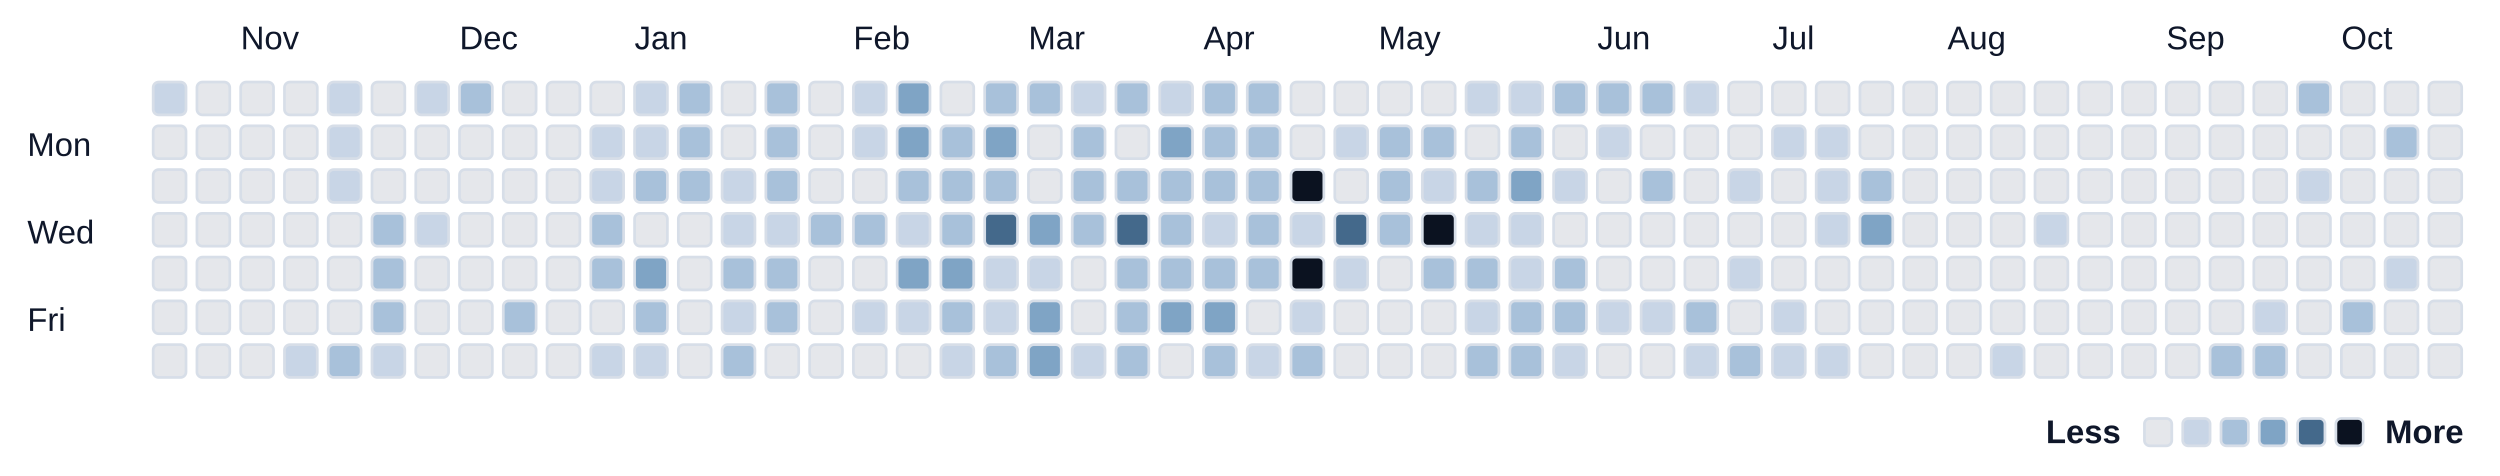
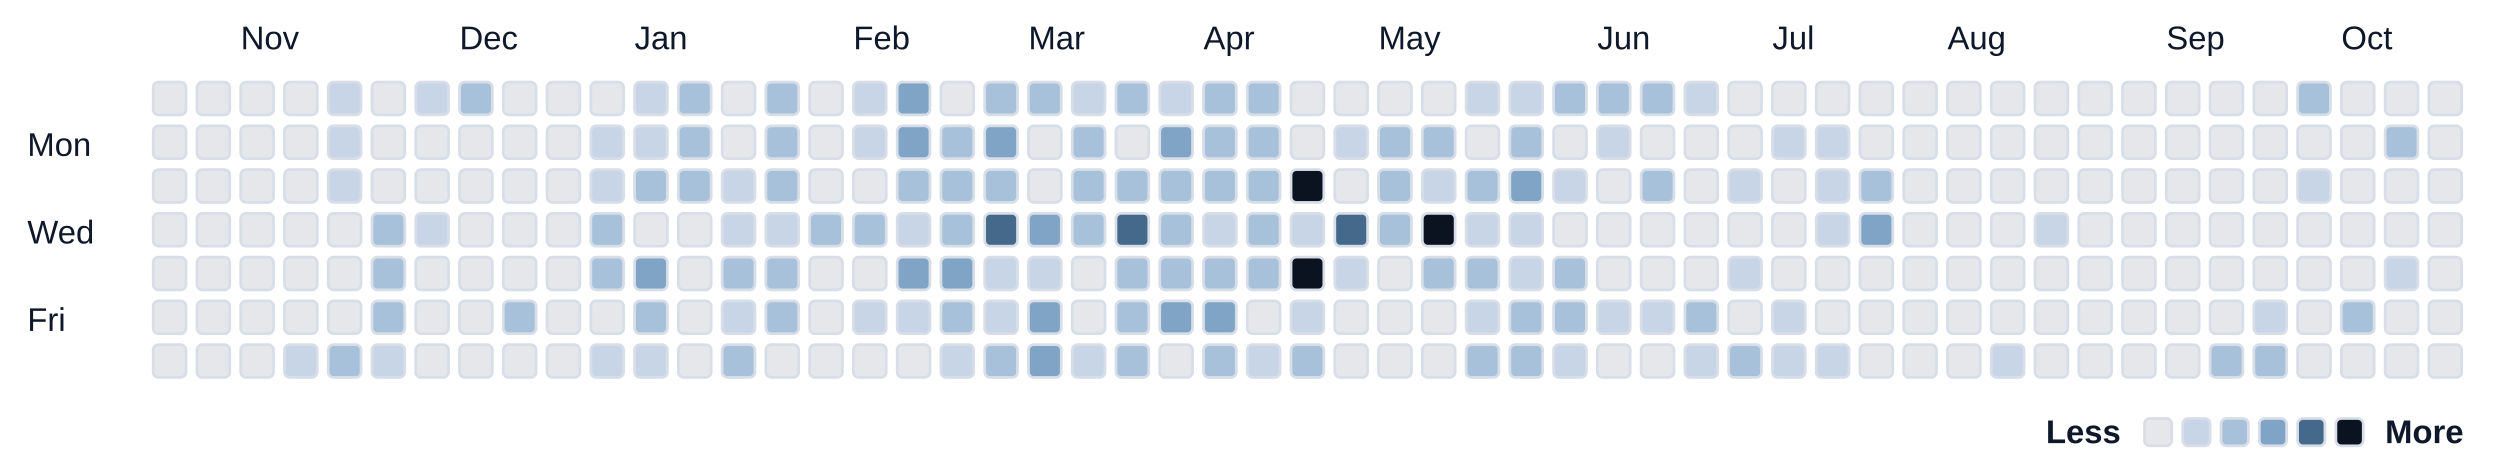
<svg xmlns="http://www.w3.org/2000/svg" baseProfile="tiny" height="174" version="1.2" width="914">
  <defs />
  <text fill="#0F172A" font-family="Segoe UI, Arial, sans-serif" font-size="12px" x="88" y="18">Nov</text>
  <text fill="#0F172A" font-family="Segoe UI, Arial, sans-serif" font-size="12px" x="168" y="18">Dec</text>
  <text fill="#0F172A" font-family="Segoe UI, Arial, sans-serif" font-size="12px" x="232" y="18">Jan</text>
  <text fill="#0F172A" font-family="Segoe UI, Arial, sans-serif" font-size="12px" x="312" y="18">Feb</text>
  <text fill="#0F172A" font-family="Segoe UI, Arial, sans-serif" font-size="12px" x="376" y="18">Mar</text>
  <text fill="#0F172A" font-family="Segoe UI, Arial, sans-serif" font-size="12px" x="440" y="18">Apr</text>
  <text fill="#0F172A" font-family="Segoe UI, Arial, sans-serif" font-size="12px" x="504" y="18">May</text>
  <text fill="#0F172A" font-family="Segoe UI, Arial, sans-serif" font-size="12px" x="584" y="18">Jun</text>
  <text fill="#0F172A" font-family="Segoe UI, Arial, sans-serif" font-size="12px" x="648" y="18">Jul</text>
  <text fill="#0F172A" font-family="Segoe UI, Arial, sans-serif" font-size="12px" x="712" y="18">Aug</text>
  <text fill="#0F172A" font-family="Segoe UI, Arial, sans-serif" font-size="12px" x="792" y="18">Sep</text>
  <text fill="#0F172A" font-family="Segoe UI, Arial, sans-serif" font-size="12px" x="856" y="18">Oct</text>
  <text fill="#0F172A" font-family="Segoe UI, Arial, sans-serif" font-size="12px" x="10" y="57">Mon</text>
  <text fill="#0F172A" font-family="Segoe UI, Arial, sans-serif" font-size="12px" x="10" y="89">Wed</text>
  <text fill="#0F172A" font-family="Segoe UI, Arial, sans-serif" font-size="12px" x="10" y="121">Fri</text>
-   <rect fill="#C8D5E6" height="12" rx="2" ry="2" stroke="#D7DEE8" stroke-width="1" width="12" x="56" y="30" />
+   <rect fill="#E5E7EB" height="12" rx="2" ry="2" stroke="#D7DEE8" stroke-width="1" width="12" x="56" y="30" />
  <rect fill="#E5E7EB" height="12" rx="2" ry="2" stroke="#D7DEE8" stroke-width="1" width="12" x="56" y="46" />
  <rect fill="#E5E7EB" height="12" rx="2" ry="2" stroke="#D7DEE8" stroke-width="1" width="12" x="56" y="62" />
  <rect fill="#E5E7EB" height="12" rx="2" ry="2" stroke="#D7DEE8" stroke-width="1" width="12" x="56" y="78" />
  <rect fill="#E5E7EB" height="12" rx="2" ry="2" stroke="#D7DEE8" stroke-width="1" width="12" x="56" y="94" />
  <rect fill="#E5E7EB" height="12" rx="2" ry="2" stroke="#D7DEE8" stroke-width="1" width="12" x="56" y="110" />
  <rect fill="#E5E7EB" height="12" rx="2" ry="2" stroke="#D7DEE8" stroke-width="1" width="12" x="56" y="126" />
  <rect fill="#E5E7EB" height="12" rx="2" ry="2" stroke="#D7DEE8" stroke-width="1" width="12" x="72" y="30" />
  <rect fill="#E5E7EB" height="12" rx="2" ry="2" stroke="#D7DEE8" stroke-width="1" width="12" x="72" y="46" />
  <rect fill="#E5E7EB" height="12" rx="2" ry="2" stroke="#D7DEE8" stroke-width="1" width="12" x="72" y="62" />
  <rect fill="#E5E7EB" height="12" rx="2" ry="2" stroke="#D7DEE8" stroke-width="1" width="12" x="72" y="78" />
  <rect fill="#E5E7EB" height="12" rx="2" ry="2" stroke="#D7DEE8" stroke-width="1" width="12" x="72" y="94" />
  <rect fill="#E5E7EB" height="12" rx="2" ry="2" stroke="#D7DEE8" stroke-width="1" width="12" x="72" y="110" />
  <rect fill="#E5E7EB" height="12" rx="2" ry="2" stroke="#D7DEE8" stroke-width="1" width="12" x="72" y="126" />
  <rect fill="#E5E7EB" height="12" rx="2" ry="2" stroke="#D7DEE8" stroke-width="1" width="12" x="88" y="30" />
  <rect fill="#E5E7EB" height="12" rx="2" ry="2" stroke="#D7DEE8" stroke-width="1" width="12" x="88" y="46" />
  <rect fill="#E5E7EB" height="12" rx="2" ry="2" stroke="#D7DEE8" stroke-width="1" width="12" x="88" y="62" />
  <rect fill="#E5E7EB" height="12" rx="2" ry="2" stroke="#D7DEE8" stroke-width="1" width="12" x="88" y="78" />
  <rect fill="#E5E7EB" height="12" rx="2" ry="2" stroke="#D7DEE8" stroke-width="1" width="12" x="88" y="94" />
  <rect fill="#E5E7EB" height="12" rx="2" ry="2" stroke="#D7DEE8" stroke-width="1" width="12" x="88" y="110" />
  <rect fill="#E5E7EB" height="12" rx="2" ry="2" stroke="#D7DEE8" stroke-width="1" width="12" x="88" y="126" />
  <rect fill="#E5E7EB" height="12" rx="2" ry="2" stroke="#D7DEE8" stroke-width="1" width="12" x="104" y="30" />
  <rect fill="#E5E7EB" height="12" rx="2" ry="2" stroke="#D7DEE8" stroke-width="1" width="12" x="104" y="46" />
  <rect fill="#E5E7EB" height="12" rx="2" ry="2" stroke="#D7DEE8" stroke-width="1" width="12" x="104" y="62" />
  <rect fill="#E5E7EB" height="12" rx="2" ry="2" stroke="#D7DEE8" stroke-width="1" width="12" x="104" y="78" />
  <rect fill="#E5E7EB" height="12" rx="2" ry="2" stroke="#D7DEE8" stroke-width="1" width="12" x="104" y="94" />
  <rect fill="#E5E7EB" height="12" rx="2" ry="2" stroke="#D7DEE8" stroke-width="1" width="12" x="104" y="110" />
  <rect fill="#C8D5E6" height="12" rx="2" ry="2" stroke="#D7DEE8" stroke-width="1" width="12" x="104" y="126" />
  <rect fill="#C8D5E6" height="12" rx="2" ry="2" stroke="#D7DEE8" stroke-width="1" width="12" x="120" y="30" />
  <rect fill="#C8D5E6" height="12" rx="2" ry="2" stroke="#D7DEE8" stroke-width="1" width="12" x="120" y="46" />
  <rect fill="#C8D5E6" height="12" rx="2" ry="2" stroke="#D7DEE8" stroke-width="1" width="12" x="120" y="62" />
  <rect fill="#E5E7EB" height="12" rx="2" ry="2" stroke="#D7DEE8" stroke-width="1" width="12" x="120" y="78" />
  <rect fill="#E5E7EB" height="12" rx="2" ry="2" stroke="#D7DEE8" stroke-width="1" width="12" x="120" y="94" />
  <rect fill="#E5E7EB" height="12" rx="2" ry="2" stroke="#D7DEE8" stroke-width="1" width="12" x="120" y="110" />
  <rect fill="#A8C1DA" height="12" rx="2" ry="2" stroke="#D7DEE8" stroke-width="1" width="12" x="120" y="126" />
  <rect fill="#E5E7EB" height="12" rx="2" ry="2" stroke="#D7DEE8" stroke-width="1" width="12" x="136" y="30" />
  <rect fill="#E5E7EB" height="12" rx="2" ry="2" stroke="#D7DEE8" stroke-width="1" width="12" x="136" y="46" />
  <rect fill="#E5E7EB" height="12" rx="2" ry="2" stroke="#D7DEE8" stroke-width="1" width="12" x="136" y="62" />
  <rect fill="#A8C1DA" height="12" rx="2" ry="2" stroke="#D7DEE8" stroke-width="1" width="12" x="136" y="78" />
  <rect fill="#A8C1DA" height="12" rx="2" ry="2" stroke="#D7DEE8" stroke-width="1" width="12" x="136" y="94" />
  <rect fill="#A8C1DA" height="12" rx="2" ry="2" stroke="#D7DEE8" stroke-width="1" width="12" x="136" y="110" />
  <rect fill="#C8D5E6" height="12" rx="2" ry="2" stroke="#D7DEE8" stroke-width="1" width="12" x="136" y="126" />
  <rect fill="#C8D5E6" height="12" rx="2" ry="2" stroke="#D7DEE8" stroke-width="1" width="12" x="152" y="30" />
  <rect fill="#E5E7EB" height="12" rx="2" ry="2" stroke="#D7DEE8" stroke-width="1" width="12" x="152" y="46" />
  <rect fill="#E5E7EB" height="12" rx="2" ry="2" stroke="#D7DEE8" stroke-width="1" width="12" x="152" y="62" />
  <rect fill="#C8D5E6" height="12" rx="2" ry="2" stroke="#D7DEE8" stroke-width="1" width="12" x="152" y="78" />
  <rect fill="#E5E7EB" height="12" rx="2" ry="2" stroke="#D7DEE8" stroke-width="1" width="12" x="152" y="94" />
  <rect fill="#E5E7EB" height="12" rx="2" ry="2" stroke="#D7DEE8" stroke-width="1" width="12" x="152" y="110" />
  <rect fill="#E5E7EB" height="12" rx="2" ry="2" stroke="#D7DEE8" stroke-width="1" width="12" x="152" y="126" />
  <rect fill="#A8C1DA" height="12" rx="2" ry="2" stroke="#D7DEE8" stroke-width="1" width="12" x="168" y="30" />
  <rect fill="#E5E7EB" height="12" rx="2" ry="2" stroke="#D7DEE8" stroke-width="1" width="12" x="168" y="46" />
  <rect fill="#E5E7EB" height="12" rx="2" ry="2" stroke="#D7DEE8" stroke-width="1" width="12" x="168" y="62" />
  <rect fill="#E5E7EB" height="12" rx="2" ry="2" stroke="#D7DEE8" stroke-width="1" width="12" x="168" y="78" />
  <rect fill="#E5E7EB" height="12" rx="2" ry="2" stroke="#D7DEE8" stroke-width="1" width="12" x="168" y="94" />
  <rect fill="#E5E7EB" height="12" rx="2" ry="2" stroke="#D7DEE8" stroke-width="1" width="12" x="168" y="110" />
  <rect fill="#E5E7EB" height="12" rx="2" ry="2" stroke="#D7DEE8" stroke-width="1" width="12" x="168" y="126" />
  <rect fill="#E5E7EB" height="12" rx="2" ry="2" stroke="#D7DEE8" stroke-width="1" width="12" x="184" y="30" />
  <rect fill="#E5E7EB" height="12" rx="2" ry="2" stroke="#D7DEE8" stroke-width="1" width="12" x="184" y="46" />
  <rect fill="#E5E7EB" height="12" rx="2" ry="2" stroke="#D7DEE8" stroke-width="1" width="12" x="184" y="62" />
  <rect fill="#E5E7EB" height="12" rx="2" ry="2" stroke="#D7DEE8" stroke-width="1" width="12" x="184" y="78" />
  <rect fill="#E5E7EB" height="12" rx="2" ry="2" stroke="#D7DEE8" stroke-width="1" width="12" x="184" y="94" />
  <rect fill="#A8C1DA" height="12" rx="2" ry="2" stroke="#D7DEE8" stroke-width="1" width="12" x="184" y="110" />
  <rect fill="#E5E7EB" height="12" rx="2" ry="2" stroke="#D7DEE8" stroke-width="1" width="12" x="184" y="126" />
  <rect fill="#E5E7EB" height="12" rx="2" ry="2" stroke="#D7DEE8" stroke-width="1" width="12" x="200" y="30" />
  <rect fill="#E5E7EB" height="12" rx="2" ry="2" stroke="#D7DEE8" stroke-width="1" width="12" x="200" y="46" />
  <rect fill="#E5E7EB" height="12" rx="2" ry="2" stroke="#D7DEE8" stroke-width="1" width="12" x="200" y="62" />
  <rect fill="#E5E7EB" height="12" rx="2" ry="2" stroke="#D7DEE8" stroke-width="1" width="12" x="200" y="78" />
  <rect fill="#E5E7EB" height="12" rx="2" ry="2" stroke="#D7DEE8" stroke-width="1" width="12" x="200" y="94" />
  <rect fill="#E5E7EB" height="12" rx="2" ry="2" stroke="#D7DEE8" stroke-width="1" width="12" x="200" y="110" />
  <rect fill="#E5E7EB" height="12" rx="2" ry="2" stroke="#D7DEE8" stroke-width="1" width="12" x="200" y="126" />
  <rect fill="#E5E7EB" height="12" rx="2" ry="2" stroke="#D7DEE8" stroke-width="1" width="12" x="216" y="30" />
  <rect fill="#C8D5E6" height="12" rx="2" ry="2" stroke="#D7DEE8" stroke-width="1" width="12" x="216" y="46" />
  <rect fill="#C8D5E6" height="12" rx="2" ry="2" stroke="#D7DEE8" stroke-width="1" width="12" x="216" y="62" />
  <rect fill="#A8C1DA" height="12" rx="2" ry="2" stroke="#D7DEE8" stroke-width="1" width="12" x="216" y="78" />
  <rect fill="#A8C1DA" height="12" rx="2" ry="2" stroke="#D7DEE8" stroke-width="1" width="12" x="216" y="94" />
  <rect fill="#E5E7EB" height="12" rx="2" ry="2" stroke="#D7DEE8" stroke-width="1" width="12" x="216" y="110" />
  <rect fill="#C8D5E6" height="12" rx="2" ry="2" stroke="#D7DEE8" stroke-width="1" width="12" x="216" y="126" />
  <rect fill="#C8D5E6" height="12" rx="2" ry="2" stroke="#D7DEE8" stroke-width="1" width="12" x="232" y="30" />
  <rect fill="#C8D5E6" height="12" rx="2" ry="2" stroke="#D7DEE8" stroke-width="1" width="12" x="232" y="46" />
  <rect fill="#A8C1DA" height="12" rx="2" ry="2" stroke="#D7DEE8" stroke-width="1" width="12" x="232" y="62" />
  <rect fill="#E5E7EB" height="12" rx="2" ry="2" stroke="#D7DEE8" stroke-width="1" width="12" x="232" y="78" />
  <rect fill="#7FA4C5" height="12" rx="2" ry="2" stroke="#D7DEE8" stroke-width="1" width="12" x="232" y="94" />
  <rect fill="#A8C1DA" height="12" rx="2" ry="2" stroke="#D7DEE8" stroke-width="1" width="12" x="232" y="110" />
  <rect fill="#C8D5E6" height="12" rx="2" ry="2" stroke="#D7DEE8" stroke-width="1" width="12" x="232" y="126" />
  <rect fill="#A8C1DA" height="12" rx="2" ry="2" stroke="#D7DEE8" stroke-width="1" width="12" x="248" y="30" />
  <rect fill="#A8C1DA" height="12" rx="2" ry="2" stroke="#D7DEE8" stroke-width="1" width="12" x="248" y="46" />
  <rect fill="#A8C1DA" height="12" rx="2" ry="2" stroke="#D7DEE8" stroke-width="1" width="12" x="248" y="62" />
  <rect fill="#E5E7EB" height="12" rx="2" ry="2" stroke="#D7DEE8" stroke-width="1" width="12" x="248" y="78" />
  <rect fill="#E5E7EB" height="12" rx="2" ry="2" stroke="#D7DEE8" stroke-width="1" width="12" x="248" y="94" />
  <rect fill="#E5E7EB" height="12" rx="2" ry="2" stroke="#D7DEE8" stroke-width="1" width="12" x="248" y="110" />
  <rect fill="#E5E7EB" height="12" rx="2" ry="2" stroke="#D7DEE8" stroke-width="1" width="12" x="248" y="126" />
  <rect fill="#E5E7EB" height="12" rx="2" ry="2" stroke="#D7DEE8" stroke-width="1" width="12" x="264" y="30" />
  <rect fill="#E5E7EB" height="12" rx="2" ry="2" stroke="#D7DEE8" stroke-width="1" width="12" x="264" y="46" />
  <rect fill="#C8D5E6" height="12" rx="2" ry="2" stroke="#D7DEE8" stroke-width="1" width="12" x="264" y="62" />
  <rect fill="#C8D5E6" height="12" rx="2" ry="2" stroke="#D7DEE8" stroke-width="1" width="12" x="264" y="78" />
  <rect fill="#A8C1DA" height="12" rx="2" ry="2" stroke="#D7DEE8" stroke-width="1" width="12" x="264" y="94" />
  <rect fill="#C8D5E6" height="12" rx="2" ry="2" stroke="#D7DEE8" stroke-width="1" width="12" x="264" y="110" />
  <rect fill="#A8C1DA" height="12" rx="2" ry="2" stroke="#D7DEE8" stroke-width="1" width="12" x="264" y="126" />
  <rect fill="#A8C1DA" height="12" rx="2" ry="2" stroke="#D7DEE8" stroke-width="1" width="12" x="280" y="30" />
  <rect fill="#A8C1DA" height="12" rx="2" ry="2" stroke="#D7DEE8" stroke-width="1" width="12" x="280" y="46" />
  <rect fill="#A8C1DA" height="12" rx="2" ry="2" stroke="#D7DEE8" stroke-width="1" width="12" x="280" y="62" />
  <rect fill="#C8D5E6" height="12" rx="2" ry="2" stroke="#D7DEE8" stroke-width="1" width="12" x="280" y="78" />
  <rect fill="#A8C1DA" height="12" rx="2" ry="2" stroke="#D7DEE8" stroke-width="1" width="12" x="280" y="94" />
  <rect fill="#A8C1DA" height="12" rx="2" ry="2" stroke="#D7DEE8" stroke-width="1" width="12" x="280" y="110" />
  <rect fill="#E5E7EB" height="12" rx="2" ry="2" stroke="#D7DEE8" stroke-width="1" width="12" x="280" y="126" />
  <rect fill="#E5E7EB" height="12" rx="2" ry="2" stroke="#D7DEE8" stroke-width="1" width="12" x="296" y="30" />
  <rect fill="#E5E7EB" height="12" rx="2" ry="2" stroke="#D7DEE8" stroke-width="1" width="12" x="296" y="46" />
  <rect fill="#E5E7EB" height="12" rx="2" ry="2" stroke="#D7DEE8" stroke-width="1" width="12" x="296" y="62" />
  <rect fill="#A8C1DA" height="12" rx="2" ry="2" stroke="#D7DEE8" stroke-width="1" width="12" x="296" y="78" />
  <rect fill="#E5E7EB" height="12" rx="2" ry="2" stroke="#D7DEE8" stroke-width="1" width="12" x="296" y="94" />
  <rect fill="#E5E7EB" height="12" rx="2" ry="2" stroke="#D7DEE8" stroke-width="1" width="12" x="296" y="110" />
  <rect fill="#E5E7EB" height="12" rx="2" ry="2" stroke="#D7DEE8" stroke-width="1" width="12" x="296" y="126" />
  <rect fill="#C8D5E6" height="12" rx="2" ry="2" stroke="#D7DEE8" stroke-width="1" width="12" x="312" y="30" />
  <rect fill="#C8D5E6" height="12" rx="2" ry="2" stroke="#D7DEE8" stroke-width="1" width="12" x="312" y="46" />
  <rect fill="#E5E7EB" height="12" rx="2" ry="2" stroke="#D7DEE8" stroke-width="1" width="12" x="312" y="62" />
  <rect fill="#A8C1DA" height="12" rx="2" ry="2" stroke="#D7DEE8" stroke-width="1" width="12" x="312" y="78" />
  <rect fill="#E5E7EB" height="12" rx="2" ry="2" stroke="#D7DEE8" stroke-width="1" width="12" x="312" y="94" />
  <rect fill="#C8D5E6" height="12" rx="2" ry="2" stroke="#D7DEE8" stroke-width="1" width="12" x="312" y="110" />
  <rect fill="#E5E7EB" height="12" rx="2" ry="2" stroke="#D7DEE8" stroke-width="1" width="12" x="312" y="126" />
  <rect fill="#7FA4C5" height="12" rx="2" ry="2" stroke="#D7DEE8" stroke-width="1" width="12" x="328" y="30" />
  <rect fill="#7FA4C5" height="12" rx="2" ry="2" stroke="#D7DEE8" stroke-width="1" width="12" x="328" y="46" />
  <rect fill="#A8C1DA" height="12" rx="2" ry="2" stroke="#D7DEE8" stroke-width="1" width="12" x="328" y="62" />
  <rect fill="#C8D5E6" height="12" rx="2" ry="2" stroke="#D7DEE8" stroke-width="1" width="12" x="328" y="78" />
  <rect fill="#7FA4C5" height="12" rx="2" ry="2" stroke="#D7DEE8" stroke-width="1" width="12" x="328" y="94" />
  <rect fill="#C8D5E6" height="12" rx="2" ry="2" stroke="#D7DEE8" stroke-width="1" width="12" x="328" y="110" />
  <rect fill="#E5E7EB" height="12" rx="2" ry="2" stroke="#D7DEE8" stroke-width="1" width="12" x="328" y="126" />
  <rect fill="#E5E7EB" height="12" rx="2" ry="2" stroke="#D7DEE8" stroke-width="1" width="12" x="344" y="30" />
  <rect fill="#A8C1DA" height="12" rx="2" ry="2" stroke="#D7DEE8" stroke-width="1" width="12" x="344" y="46" />
  <rect fill="#A8C1DA" height="12" rx="2" ry="2" stroke="#D7DEE8" stroke-width="1" width="12" x="344" y="62" />
  <rect fill="#A8C1DA" height="12" rx="2" ry="2" stroke="#D7DEE8" stroke-width="1" width="12" x="344" y="78" />
  <rect fill="#7FA4C5" height="12" rx="2" ry="2" stroke="#D7DEE8" stroke-width="1" width="12" x="344" y="94" />
  <rect fill="#A8C1DA" height="12" rx="2" ry="2" stroke="#D7DEE8" stroke-width="1" width="12" x="344" y="110" />
  <rect fill="#C8D5E6" height="12" rx="2" ry="2" stroke="#D7DEE8" stroke-width="1" width="12" x="344" y="126" />
  <rect fill="#A8C1DA" height="12" rx="2" ry="2" stroke="#D7DEE8" stroke-width="1" width="12" x="360" y="30" />
  <rect fill="#7FA4C5" height="12" rx="2" ry="2" stroke="#D7DEE8" stroke-width="1" width="12" x="360" y="46" />
  <rect fill="#A8C1DA" height="12" rx="2" ry="2" stroke="#D7DEE8" stroke-width="1" width="12" x="360" y="62" />
  <rect fill="#44698B" height="12" rx="2" ry="2" stroke="#D7DEE8" stroke-width="1" width="12" x="360" y="78" />
  <rect fill="#C8D5E6" height="12" rx="2" ry="2" stroke="#D7DEE8" stroke-width="1" width="12" x="360" y="94" />
  <rect fill="#C8D5E6" height="12" rx="2" ry="2" stroke="#D7DEE8" stroke-width="1" width="12" x="360" y="110" />
  <rect fill="#A8C1DA" height="12" rx="2" ry="2" stroke="#D7DEE8" stroke-width="1" width="12" x="360" y="126" />
  <rect fill="#A8C1DA" height="12" rx="2" ry="2" stroke="#D7DEE8" stroke-width="1" width="12" x="376" y="30" />
  <rect fill="#E5E7EB" height="12" rx="2" ry="2" stroke="#D7DEE8" stroke-width="1" width="12" x="376" y="46" />
  <rect fill="#E5E7EB" height="12" rx="2" ry="2" stroke="#D7DEE8" stroke-width="1" width="12" x="376" y="62" />
  <rect fill="#7FA4C5" height="12" rx="2" ry="2" stroke="#D7DEE8" stroke-width="1" width="12" x="376" y="78" />
  <rect fill="#C8D5E6" height="12" rx="2" ry="2" stroke="#D7DEE8" stroke-width="1" width="12" x="376" y="94" />
  <rect fill="#7FA4C5" height="12" rx="2" ry="2" stroke="#D7DEE8" stroke-width="1" width="12" x="376" y="110" />
  <rect fill="#7FA4C5" height="12" rx="2" ry="2" stroke="#D7DEE8" stroke-width="1" width="12" x="376" y="126" />
  <rect fill="#C8D5E6" height="12" rx="2" ry="2" stroke="#D7DEE8" stroke-width="1" width="12" x="392" y="30" />
  <rect fill="#A8C1DA" height="12" rx="2" ry="2" stroke="#D7DEE8" stroke-width="1" width="12" x="392" y="46" />
  <rect fill="#A8C1DA" height="12" rx="2" ry="2" stroke="#D7DEE8" stroke-width="1" width="12" x="392" y="62" />
  <rect fill="#A8C1DA" height="12" rx="2" ry="2" stroke="#D7DEE8" stroke-width="1" width="12" x="392" y="78" />
  <rect fill="#E5E7EB" height="12" rx="2" ry="2" stroke="#D7DEE8" stroke-width="1" width="12" x="392" y="94" />
  <rect fill="#E5E7EB" height="12" rx="2" ry="2" stroke="#D7DEE8" stroke-width="1" width="12" x="392" y="110" />
  <rect fill="#C8D5E6" height="12" rx="2" ry="2" stroke="#D7DEE8" stroke-width="1" width="12" x="392" y="126" />
  <rect fill="#A8C1DA" height="12" rx="2" ry="2" stroke="#D7DEE8" stroke-width="1" width="12" x="408" y="30" />
  <rect fill="#E5E7EB" height="12" rx="2" ry="2" stroke="#D7DEE8" stroke-width="1" width="12" x="408" y="46" />
  <rect fill="#A8C1DA" height="12" rx="2" ry="2" stroke="#D7DEE8" stroke-width="1" width="12" x="408" y="62" />
  <rect fill="#44698B" height="12" rx="2" ry="2" stroke="#D7DEE8" stroke-width="1" width="12" x="408" y="78" />
  <rect fill="#A8C1DA" height="12" rx="2" ry="2" stroke="#D7DEE8" stroke-width="1" width="12" x="408" y="94" />
  <rect fill="#A8C1DA" height="12" rx="2" ry="2" stroke="#D7DEE8" stroke-width="1" width="12" x="408" y="110" />
  <rect fill="#A8C1DA" height="12" rx="2" ry="2" stroke="#D7DEE8" stroke-width="1" width="12" x="408" y="126" />
  <rect fill="#C8D5E6" height="12" rx="2" ry="2" stroke="#D7DEE8" stroke-width="1" width="12" x="424" y="30" />
  <rect fill="#7FA4C5" height="12" rx="2" ry="2" stroke="#D7DEE8" stroke-width="1" width="12" x="424" y="46" />
  <rect fill="#A8C1DA" height="12" rx="2" ry="2" stroke="#D7DEE8" stroke-width="1" width="12" x="424" y="62" />
  <rect fill="#A8C1DA" height="12" rx="2" ry="2" stroke="#D7DEE8" stroke-width="1" width="12" x="424" y="78" />
  <rect fill="#A8C1DA" height="12" rx="2" ry="2" stroke="#D7DEE8" stroke-width="1" width="12" x="424" y="94" />
  <rect fill="#7FA4C5" height="12" rx="2" ry="2" stroke="#D7DEE8" stroke-width="1" width="12" x="424" y="110" />
  <rect fill="#E5E7EB" height="12" rx="2" ry="2" stroke="#D7DEE8" stroke-width="1" width="12" x="424" y="126" />
  <rect fill="#A8C1DA" height="12" rx="2" ry="2" stroke="#D7DEE8" stroke-width="1" width="12" x="440" y="30" />
  <rect fill="#A8C1DA" height="12" rx="2" ry="2" stroke="#D7DEE8" stroke-width="1" width="12" x="440" y="46" />
  <rect fill="#A8C1DA" height="12" rx="2" ry="2" stroke="#D7DEE8" stroke-width="1" width="12" x="440" y="62" />
  <rect fill="#C8D5E6" height="12" rx="2" ry="2" stroke="#D7DEE8" stroke-width="1" width="12" x="440" y="78" />
  <rect fill="#A8C1DA" height="12" rx="2" ry="2" stroke="#D7DEE8" stroke-width="1" width="12" x="440" y="94" />
  <rect fill="#7FA4C5" height="12" rx="2" ry="2" stroke="#D7DEE8" stroke-width="1" width="12" x="440" y="110" />
  <rect fill="#A8C1DA" height="12" rx="2" ry="2" stroke="#D7DEE8" stroke-width="1" width="12" x="440" y="126" />
  <rect fill="#A8C1DA" height="12" rx="2" ry="2" stroke="#D7DEE8" stroke-width="1" width="12" x="456" y="30" />
  <rect fill="#A8C1DA" height="12" rx="2" ry="2" stroke="#D7DEE8" stroke-width="1" width="12" x="456" y="46" />
  <rect fill="#A8C1DA" height="12" rx="2" ry="2" stroke="#D7DEE8" stroke-width="1" width="12" x="456" y="62" />
  <rect fill="#A8C1DA" height="12" rx="2" ry="2" stroke="#D7DEE8" stroke-width="1" width="12" x="456" y="78" />
  <rect fill="#A8C1DA" height="12" rx="2" ry="2" stroke="#D7DEE8" stroke-width="1" width="12" x="456" y="94" />
  <rect fill="#E5E7EB" height="12" rx="2" ry="2" stroke="#D7DEE8" stroke-width="1" width="12" x="456" y="110" />
  <rect fill="#C8D5E6" height="12" rx="2" ry="2" stroke="#D7DEE8" stroke-width="1" width="12" x="456" y="126" />
  <rect fill="#E5E7EB" height="12" rx="2" ry="2" stroke="#D7DEE8" stroke-width="1" width="12" x="472" y="30" />
  <rect fill="#E5E7EB" height="12" rx="2" ry="2" stroke="#D7DEE8" stroke-width="1" width="12" x="472" y="46" />
  <rect fill="#0B1220" height="12" rx="2" ry="2" stroke="#D7DEE8" stroke-width="1" width="12" x="472" y="62" />
  <rect fill="#C8D5E6" height="12" rx="2" ry="2" stroke="#D7DEE8" stroke-width="1" width="12" x="472" y="78" />
  <rect fill="#0B1220" height="12" rx="2" ry="2" stroke="#D7DEE8" stroke-width="1" width="12" x="472" y="94" />
  <rect fill="#C8D5E6" height="12" rx="2" ry="2" stroke="#D7DEE8" stroke-width="1" width="12" x="472" y="110" />
  <rect fill="#A8C1DA" height="12" rx="2" ry="2" stroke="#D7DEE8" stroke-width="1" width="12" x="472" y="126" />
  <rect fill="#E5E7EB" height="12" rx="2" ry="2" stroke="#D7DEE8" stroke-width="1" width="12" x="488" y="30" />
  <rect fill="#C8D5E6" height="12" rx="2" ry="2" stroke="#D7DEE8" stroke-width="1" width="12" x="488" y="46" />
  <rect fill="#E5E7EB" height="12" rx="2" ry="2" stroke="#D7DEE8" stroke-width="1" width="12" x="488" y="62" />
  <rect fill="#44698B" height="12" rx="2" ry="2" stroke="#D7DEE8" stroke-width="1" width="12" x="488" y="78" />
  <rect fill="#C8D5E6" height="12" rx="2" ry="2" stroke="#D7DEE8" stroke-width="1" width="12" x="488" y="94" />
  <rect fill="#E5E7EB" height="12" rx="2" ry="2" stroke="#D7DEE8" stroke-width="1" width="12" x="488" y="110" />
  <rect fill="#E5E7EB" height="12" rx="2" ry="2" stroke="#D7DEE8" stroke-width="1" width="12" x="488" y="126" />
  <rect fill="#E5E7EB" height="12" rx="2" ry="2" stroke="#D7DEE8" stroke-width="1" width="12" x="504" y="30" />
  <rect fill="#A8C1DA" height="12" rx="2" ry="2" stroke="#D7DEE8" stroke-width="1" width="12" x="504" y="46" />
  <rect fill="#A8C1DA" height="12" rx="2" ry="2" stroke="#D7DEE8" stroke-width="1" width="12" x="504" y="62" />
  <rect fill="#A8C1DA" height="12" rx="2" ry="2" stroke="#D7DEE8" stroke-width="1" width="12" x="504" y="78" />
  <rect fill="#E5E7EB" height="12" rx="2" ry="2" stroke="#D7DEE8" stroke-width="1" width="12" x="504" y="94" />
  <rect fill="#E5E7EB" height="12" rx="2" ry="2" stroke="#D7DEE8" stroke-width="1" width="12" x="504" y="110" />
  <rect fill="#E5E7EB" height="12" rx="2" ry="2" stroke="#D7DEE8" stroke-width="1" width="12" x="504" y="126" />
  <rect fill="#E5E7EB" height="12" rx="2" ry="2" stroke="#D7DEE8" stroke-width="1" width="12" x="520" y="30" />
  <rect fill="#A8C1DA" height="12" rx="2" ry="2" stroke="#D7DEE8" stroke-width="1" width="12" x="520" y="46" />
  <rect fill="#C8D5E6" height="12" rx="2" ry="2" stroke="#D7DEE8" stroke-width="1" width="12" x="520" y="62" />
  <rect fill="#0B1220" height="12" rx="2" ry="2" stroke="#D7DEE8" stroke-width="1" width="12" x="520" y="78" />
  <rect fill="#A8C1DA" height="12" rx="2" ry="2" stroke="#D7DEE8" stroke-width="1" width="12" x="520" y="94" />
  <rect fill="#E5E7EB" height="12" rx="2" ry="2" stroke="#D7DEE8" stroke-width="1" width="12" x="520" y="110" />
  <rect fill="#E5E7EB" height="12" rx="2" ry="2" stroke="#D7DEE8" stroke-width="1" width="12" x="520" y="126" />
  <rect fill="#C8D5E6" height="12" rx="2" ry="2" stroke="#D7DEE8" stroke-width="1" width="12" x="536" y="30" />
  <rect fill="#E5E7EB" height="12" rx="2" ry="2" stroke="#D7DEE8" stroke-width="1" width="12" x="536" y="46" />
  <rect fill="#A8C1DA" height="12" rx="2" ry="2" stroke="#D7DEE8" stroke-width="1" width="12" x="536" y="62" />
  <rect fill="#C8D5E6" height="12" rx="2" ry="2" stroke="#D7DEE8" stroke-width="1" width="12" x="536" y="78" />
  <rect fill="#A8C1DA" height="12" rx="2" ry="2" stroke="#D7DEE8" stroke-width="1" width="12" x="536" y="94" />
  <rect fill="#C8D5E6" height="12" rx="2" ry="2" stroke="#D7DEE8" stroke-width="1" width="12" x="536" y="110" />
  <rect fill="#A8C1DA" height="12" rx="2" ry="2" stroke="#D7DEE8" stroke-width="1" width="12" x="536" y="126" />
  <rect fill="#C8D5E6" height="12" rx="2" ry="2" stroke="#D7DEE8" stroke-width="1" width="12" x="552" y="30" />
  <rect fill="#A8C1DA" height="12" rx="2" ry="2" stroke="#D7DEE8" stroke-width="1" width="12" x="552" y="46" />
  <rect fill="#7FA4C5" height="12" rx="2" ry="2" stroke="#D7DEE8" stroke-width="1" width="12" x="552" y="62" />
  <rect fill="#C8D5E6" height="12" rx="2" ry="2" stroke="#D7DEE8" stroke-width="1" width="12" x="552" y="78" />
  <rect fill="#C8D5E6" height="12" rx="2" ry="2" stroke="#D7DEE8" stroke-width="1" width="12" x="552" y="94" />
  <rect fill="#A8C1DA" height="12" rx="2" ry="2" stroke="#D7DEE8" stroke-width="1" width="12" x="552" y="110" />
  <rect fill="#A8C1DA" height="12" rx="2" ry="2" stroke="#D7DEE8" stroke-width="1" width="12" x="552" y="126" />
  <rect fill="#A8C1DA" height="12" rx="2" ry="2" stroke="#D7DEE8" stroke-width="1" width="12" x="568" y="30" />
  <rect fill="#E5E7EB" height="12" rx="2" ry="2" stroke="#D7DEE8" stroke-width="1" width="12" x="568" y="46" />
  <rect fill="#C8D5E6" height="12" rx="2" ry="2" stroke="#D7DEE8" stroke-width="1" width="12" x="568" y="62" />
  <rect fill="#E5E7EB" height="12" rx="2" ry="2" stroke="#D7DEE8" stroke-width="1" width="12" x="568" y="78" />
  <rect fill="#A8C1DA" height="12" rx="2" ry="2" stroke="#D7DEE8" stroke-width="1" width="12" x="568" y="94" />
  <rect fill="#A8C1DA" height="12" rx="2" ry="2" stroke="#D7DEE8" stroke-width="1" width="12" x="568" y="110" />
  <rect fill="#C8D5E6" height="12" rx="2" ry="2" stroke="#D7DEE8" stroke-width="1" width="12" x="568" y="126" />
  <rect fill="#A8C1DA" height="12" rx="2" ry="2" stroke="#D7DEE8" stroke-width="1" width="12" x="584" y="30" />
  <rect fill="#C8D5E6" height="12" rx="2" ry="2" stroke="#D7DEE8" stroke-width="1" width="12" x="584" y="46" />
  <rect fill="#E5E7EB" height="12" rx="2" ry="2" stroke="#D7DEE8" stroke-width="1" width="12" x="584" y="62" />
  <rect fill="#E5E7EB" height="12" rx="2" ry="2" stroke="#D7DEE8" stroke-width="1" width="12" x="584" y="78" />
  <rect fill="#E5E7EB" height="12" rx="2" ry="2" stroke="#D7DEE8" stroke-width="1" width="12" x="584" y="94" />
  <rect fill="#C8D5E6" height="12" rx="2" ry="2" stroke="#D7DEE8" stroke-width="1" width="12" x="584" y="110" />
  <rect fill="#E5E7EB" height="12" rx="2" ry="2" stroke="#D7DEE8" stroke-width="1" width="12" x="584" y="126" />
  <rect fill="#A8C1DA" height="12" rx="2" ry="2" stroke="#D7DEE8" stroke-width="1" width="12" x="600" y="30" />
  <rect fill="#E5E7EB" height="12" rx="2" ry="2" stroke="#D7DEE8" stroke-width="1" width="12" x="600" y="46" />
  <rect fill="#A8C1DA" height="12" rx="2" ry="2" stroke="#D7DEE8" stroke-width="1" width="12" x="600" y="62" />
  <rect fill="#E5E7EB" height="12" rx="2" ry="2" stroke="#D7DEE8" stroke-width="1" width="12" x="600" y="78" />
  <rect fill="#E5E7EB" height="12" rx="2" ry="2" stroke="#D7DEE8" stroke-width="1" width="12" x="600" y="94" />
  <rect fill="#C8D5E6" height="12" rx="2" ry="2" stroke="#D7DEE8" stroke-width="1" width="12" x="600" y="110" />
  <rect fill="#E5E7EB" height="12" rx="2" ry="2" stroke="#D7DEE8" stroke-width="1" width="12" x="600" y="126" />
  <rect fill="#C8D5E6" height="12" rx="2" ry="2" stroke="#D7DEE8" stroke-width="1" width="12" x="616" y="30" />
  <rect fill="#E5E7EB" height="12" rx="2" ry="2" stroke="#D7DEE8" stroke-width="1" width="12" x="616" y="46" />
  <rect fill="#E5E7EB" height="12" rx="2" ry="2" stroke="#D7DEE8" stroke-width="1" width="12" x="616" y="62" />
  <rect fill="#E5E7EB" height="12" rx="2" ry="2" stroke="#D7DEE8" stroke-width="1" width="12" x="616" y="78" />
  <rect fill="#E5E7EB" height="12" rx="2" ry="2" stroke="#D7DEE8" stroke-width="1" width="12" x="616" y="94" />
  <rect fill="#A8C1DA" height="12" rx="2" ry="2" stroke="#D7DEE8" stroke-width="1" width="12" x="616" y="110" />
  <rect fill="#C8D5E6" height="12" rx="2" ry="2" stroke="#D7DEE8" stroke-width="1" width="12" x="616" y="126" />
  <rect fill="#E5E7EB" height="12" rx="2" ry="2" stroke="#D7DEE8" stroke-width="1" width="12" x="632" y="30" />
  <rect fill="#E5E7EB" height="12" rx="2" ry="2" stroke="#D7DEE8" stroke-width="1" width="12" x="632" y="46" />
  <rect fill="#C8D5E6" height="12" rx="2" ry="2" stroke="#D7DEE8" stroke-width="1" width="12" x="632" y="62" />
  <rect fill="#E5E7EB" height="12" rx="2" ry="2" stroke="#D7DEE8" stroke-width="1" width="12" x="632" y="78" />
  <rect fill="#C8D5E6" height="12" rx="2" ry="2" stroke="#D7DEE8" stroke-width="1" width="12" x="632" y="94" />
  <rect fill="#E5E7EB" height="12" rx="2" ry="2" stroke="#D7DEE8" stroke-width="1" width="12" x="632" y="110" />
  <rect fill="#A8C1DA" height="12" rx="2" ry="2" stroke="#D7DEE8" stroke-width="1" width="12" x="632" y="126" />
  <rect fill="#E5E7EB" height="12" rx="2" ry="2" stroke="#D7DEE8" stroke-width="1" width="12" x="648" y="30" />
  <rect fill="#C8D5E6" height="12" rx="2" ry="2" stroke="#D7DEE8" stroke-width="1" width="12" x="648" y="46" />
  <rect fill="#E5E7EB" height="12" rx="2" ry="2" stroke="#D7DEE8" stroke-width="1" width="12" x="648" y="62" />
  <rect fill="#E5E7EB" height="12" rx="2" ry="2" stroke="#D7DEE8" stroke-width="1" width="12" x="648" y="78" />
  <rect fill="#E5E7EB" height="12" rx="2" ry="2" stroke="#D7DEE8" stroke-width="1" width="12" x="648" y="94" />
  <rect fill="#C8D5E6" height="12" rx="2" ry="2" stroke="#D7DEE8" stroke-width="1" width="12" x="648" y="110" />
  <rect fill="#C8D5E6" height="12" rx="2" ry="2" stroke="#D7DEE8" stroke-width="1" width="12" x="648" y="126" />
  <rect fill="#E5E7EB" height="12" rx="2" ry="2" stroke="#D7DEE8" stroke-width="1" width="12" x="664" y="30" />
  <rect fill="#C8D5E6" height="12" rx="2" ry="2" stroke="#D7DEE8" stroke-width="1" width="12" x="664" y="46" />
  <rect fill="#C8D5E6" height="12" rx="2" ry="2" stroke="#D7DEE8" stroke-width="1" width="12" x="664" y="62" />
  <rect fill="#C8D5E6" height="12" rx="2" ry="2" stroke="#D7DEE8" stroke-width="1" width="12" x="664" y="78" />
  <rect fill="#E5E7EB" height="12" rx="2" ry="2" stroke="#D7DEE8" stroke-width="1" width="12" x="664" y="94" />
  <rect fill="#E5E7EB" height="12" rx="2" ry="2" stroke="#D7DEE8" stroke-width="1" width="12" x="664" y="110" />
  <rect fill="#C8D5E6" height="12" rx="2" ry="2" stroke="#D7DEE8" stroke-width="1" width="12" x="664" y="126" />
  <rect fill="#E5E7EB" height="12" rx="2" ry="2" stroke="#D7DEE8" stroke-width="1" width="12" x="680" y="30" />
  <rect fill="#E5E7EB" height="12" rx="2" ry="2" stroke="#D7DEE8" stroke-width="1" width="12" x="680" y="46" />
  <rect fill="#A8C1DA" height="12" rx="2" ry="2" stroke="#D7DEE8" stroke-width="1" width="12" x="680" y="62" />
  <rect fill="#7FA4C5" height="12" rx="2" ry="2" stroke="#D7DEE8" stroke-width="1" width="12" x="680" y="78" />
  <rect fill="#E5E7EB" height="12" rx="2" ry="2" stroke="#D7DEE8" stroke-width="1" width="12" x="680" y="94" />
  <rect fill="#E5E7EB" height="12" rx="2" ry="2" stroke="#D7DEE8" stroke-width="1" width="12" x="680" y="110" />
  <rect fill="#E5E7EB" height="12" rx="2" ry="2" stroke="#D7DEE8" stroke-width="1" width="12" x="680" y="126" />
  <rect fill="#E5E7EB" height="12" rx="2" ry="2" stroke="#D7DEE8" stroke-width="1" width="12" x="696" y="30" />
  <rect fill="#E5E7EB" height="12" rx="2" ry="2" stroke="#D7DEE8" stroke-width="1" width="12" x="696" y="46" />
  <rect fill="#E5E7EB" height="12" rx="2" ry="2" stroke="#D7DEE8" stroke-width="1" width="12" x="696" y="62" />
  <rect fill="#E5E7EB" height="12" rx="2" ry="2" stroke="#D7DEE8" stroke-width="1" width="12" x="696" y="78" />
  <rect fill="#E5E7EB" height="12" rx="2" ry="2" stroke="#D7DEE8" stroke-width="1" width="12" x="696" y="94" />
  <rect fill="#E5E7EB" height="12" rx="2" ry="2" stroke="#D7DEE8" stroke-width="1" width="12" x="696" y="110" />
  <rect fill="#E5E7EB" height="12" rx="2" ry="2" stroke="#D7DEE8" stroke-width="1" width="12" x="696" y="126" />
  <rect fill="#E5E7EB" height="12" rx="2" ry="2" stroke="#D7DEE8" stroke-width="1" width="12" x="712" y="30" />
  <rect fill="#E5E7EB" height="12" rx="2" ry="2" stroke="#D7DEE8" stroke-width="1" width="12" x="712" y="46" />
  <rect fill="#E5E7EB" height="12" rx="2" ry="2" stroke="#D7DEE8" stroke-width="1" width="12" x="712" y="62" />
  <rect fill="#E5E7EB" height="12" rx="2" ry="2" stroke="#D7DEE8" stroke-width="1" width="12" x="712" y="78" />
  <rect fill="#E5E7EB" height="12" rx="2" ry="2" stroke="#D7DEE8" stroke-width="1" width="12" x="712" y="94" />
  <rect fill="#E5E7EB" height="12" rx="2" ry="2" stroke="#D7DEE8" stroke-width="1" width="12" x="712" y="110" />
  <rect fill="#E5E7EB" height="12" rx="2" ry="2" stroke="#D7DEE8" stroke-width="1" width="12" x="712" y="126" />
  <rect fill="#E5E7EB" height="12" rx="2" ry="2" stroke="#D7DEE8" stroke-width="1" width="12" x="728" y="30" />
  <rect fill="#E5E7EB" height="12" rx="2" ry="2" stroke="#D7DEE8" stroke-width="1" width="12" x="728" y="46" />
  <rect fill="#E5E7EB" height="12" rx="2" ry="2" stroke="#D7DEE8" stroke-width="1" width="12" x="728" y="62" />
  <rect fill="#E5E7EB" height="12" rx="2" ry="2" stroke="#D7DEE8" stroke-width="1" width="12" x="728" y="78" />
  <rect fill="#E5E7EB" height="12" rx="2" ry="2" stroke="#D7DEE8" stroke-width="1" width="12" x="728" y="94" />
  <rect fill="#E5E7EB" height="12" rx="2" ry="2" stroke="#D7DEE8" stroke-width="1" width="12" x="728" y="110" />
  <rect fill="#C8D5E6" height="12" rx="2" ry="2" stroke="#D7DEE8" stroke-width="1" width="12" x="728" y="126" />
  <rect fill="#E5E7EB" height="12" rx="2" ry="2" stroke="#D7DEE8" stroke-width="1" width="12" x="744" y="30" />
  <rect fill="#E5E7EB" height="12" rx="2" ry="2" stroke="#D7DEE8" stroke-width="1" width="12" x="744" y="46" />
  <rect fill="#E5E7EB" height="12" rx="2" ry="2" stroke="#D7DEE8" stroke-width="1" width="12" x="744" y="62" />
  <rect fill="#C8D5E6" height="12" rx="2" ry="2" stroke="#D7DEE8" stroke-width="1" width="12" x="744" y="78" />
  <rect fill="#E5E7EB" height="12" rx="2" ry="2" stroke="#D7DEE8" stroke-width="1" width="12" x="744" y="94" />
  <rect fill="#E5E7EB" height="12" rx="2" ry="2" stroke="#D7DEE8" stroke-width="1" width="12" x="744" y="110" />
  <rect fill="#E5E7EB" height="12" rx="2" ry="2" stroke="#D7DEE8" stroke-width="1" width="12" x="744" y="126" />
  <rect fill="#E5E7EB" height="12" rx="2" ry="2" stroke="#D7DEE8" stroke-width="1" width="12" x="760" y="30" />
  <rect fill="#E5E7EB" height="12" rx="2" ry="2" stroke="#D7DEE8" stroke-width="1" width="12" x="760" y="46" />
  <rect fill="#E5E7EB" height="12" rx="2" ry="2" stroke="#D7DEE8" stroke-width="1" width="12" x="760" y="62" />
  <rect fill="#E5E7EB" height="12" rx="2" ry="2" stroke="#D7DEE8" stroke-width="1" width="12" x="760" y="78" />
  <rect fill="#E5E7EB" height="12" rx="2" ry="2" stroke="#D7DEE8" stroke-width="1" width="12" x="760" y="94" />
  <rect fill="#E5E7EB" height="12" rx="2" ry="2" stroke="#D7DEE8" stroke-width="1" width="12" x="760" y="110" />
  <rect fill="#E5E7EB" height="12" rx="2" ry="2" stroke="#D7DEE8" stroke-width="1" width="12" x="760" y="126" />
  <rect fill="#E5E7EB" height="12" rx="2" ry="2" stroke="#D7DEE8" stroke-width="1" width="12" x="776" y="30" />
  <rect fill="#E5E7EB" height="12" rx="2" ry="2" stroke="#D7DEE8" stroke-width="1" width="12" x="776" y="46" />
  <rect fill="#E5E7EB" height="12" rx="2" ry="2" stroke="#D7DEE8" stroke-width="1" width="12" x="776" y="62" />
  <rect fill="#E5E7EB" height="12" rx="2" ry="2" stroke="#D7DEE8" stroke-width="1" width="12" x="776" y="78" />
  <rect fill="#E5E7EB" height="12" rx="2" ry="2" stroke="#D7DEE8" stroke-width="1" width="12" x="776" y="94" />
  <rect fill="#E5E7EB" height="12" rx="2" ry="2" stroke="#D7DEE8" stroke-width="1" width="12" x="776" y="110" />
  <rect fill="#E5E7EB" height="12" rx="2" ry="2" stroke="#D7DEE8" stroke-width="1" width="12" x="776" y="126" />
  <rect fill="#E5E7EB" height="12" rx="2" ry="2" stroke="#D7DEE8" stroke-width="1" width="12" x="792" y="30" />
  <rect fill="#E5E7EB" height="12" rx="2" ry="2" stroke="#D7DEE8" stroke-width="1" width="12" x="792" y="46" />
  <rect fill="#E5E7EB" height="12" rx="2" ry="2" stroke="#D7DEE8" stroke-width="1" width="12" x="792" y="62" />
  <rect fill="#E5E7EB" height="12" rx="2" ry="2" stroke="#D7DEE8" stroke-width="1" width="12" x="792" y="78" />
  <rect fill="#E5E7EB" height="12" rx="2" ry="2" stroke="#D7DEE8" stroke-width="1" width="12" x="792" y="94" />
  <rect fill="#E5E7EB" height="12" rx="2" ry="2" stroke="#D7DEE8" stroke-width="1" width="12" x="792" y="110" />
  <rect fill="#E5E7EB" height="12" rx="2" ry="2" stroke="#D7DEE8" stroke-width="1" width="12" x="792" y="126" />
  <rect fill="#E5E7EB" height="12" rx="2" ry="2" stroke="#D7DEE8" stroke-width="1" width="12" x="808" y="30" />
  <rect fill="#E5E7EB" height="12" rx="2" ry="2" stroke="#D7DEE8" stroke-width="1" width="12" x="808" y="46" />
  <rect fill="#E5E7EB" height="12" rx="2" ry="2" stroke="#D7DEE8" stroke-width="1" width="12" x="808" y="62" />
  <rect fill="#E5E7EB" height="12" rx="2" ry="2" stroke="#D7DEE8" stroke-width="1" width="12" x="808" y="78" />
  <rect fill="#E5E7EB" height="12" rx="2" ry="2" stroke="#D7DEE8" stroke-width="1" width="12" x="808" y="94" />
  <rect fill="#E5E7EB" height="12" rx="2" ry="2" stroke="#D7DEE8" stroke-width="1" width="12" x="808" y="110" />
  <rect fill="#A8C1DA" height="12" rx="2" ry="2" stroke="#D7DEE8" stroke-width="1" width="12" x="808" y="126" />
  <rect fill="#E5E7EB" height="12" rx="2" ry="2" stroke="#D7DEE8" stroke-width="1" width="12" x="824" y="30" />
  <rect fill="#E5E7EB" height="12" rx="2" ry="2" stroke="#D7DEE8" stroke-width="1" width="12" x="824" y="46" />
  <rect fill="#E5E7EB" height="12" rx="2" ry="2" stroke="#D7DEE8" stroke-width="1" width="12" x="824" y="62" />
  <rect fill="#E5E7EB" height="12" rx="2" ry="2" stroke="#D7DEE8" stroke-width="1" width="12" x="824" y="78" />
  <rect fill="#E5E7EB" height="12" rx="2" ry="2" stroke="#D7DEE8" stroke-width="1" width="12" x="824" y="94" />
  <rect fill="#C8D5E6" height="12" rx="2" ry="2" stroke="#D7DEE8" stroke-width="1" width="12" x="824" y="110" />
  <rect fill="#A8C1DA" height="12" rx="2" ry="2" stroke="#D7DEE8" stroke-width="1" width="12" x="824" y="126" />
  <rect fill="#A8C1DA" height="12" rx="2" ry="2" stroke="#D7DEE8" stroke-width="1" width="12" x="840" y="30" />
  <rect fill="#E5E7EB" height="12" rx="2" ry="2" stroke="#D7DEE8" stroke-width="1" width="12" x="840" y="46" />
  <rect fill="#C8D5E6" height="12" rx="2" ry="2" stroke="#D7DEE8" stroke-width="1" width="12" x="840" y="62" />
  <rect fill="#E5E7EB" height="12" rx="2" ry="2" stroke="#D7DEE8" stroke-width="1" width="12" x="840" y="78" />
  <rect fill="#E5E7EB" height="12" rx="2" ry="2" stroke="#D7DEE8" stroke-width="1" width="12" x="840" y="94" />
  <rect fill="#E5E7EB" height="12" rx="2" ry="2" stroke="#D7DEE8" stroke-width="1" width="12" x="840" y="110" />
  <rect fill="#E5E7EB" height="12" rx="2" ry="2" stroke="#D7DEE8" stroke-width="1" width="12" x="840" y="126" />
  <rect fill="#E5E7EB" height="12" rx="2" ry="2" stroke="#D7DEE8" stroke-width="1" width="12" x="856" y="30" />
  <rect fill="#E5E7EB" height="12" rx="2" ry="2" stroke="#D7DEE8" stroke-width="1" width="12" x="856" y="46" />
  <rect fill="#E5E7EB" height="12" rx="2" ry="2" stroke="#D7DEE8" stroke-width="1" width="12" x="856" y="62" />
  <rect fill="#E5E7EB" height="12" rx="2" ry="2" stroke="#D7DEE8" stroke-width="1" width="12" x="856" y="78" />
  <rect fill="#E5E7EB" height="12" rx="2" ry="2" stroke="#D7DEE8" stroke-width="1" width="12" x="856" y="94" />
  <rect fill="#A8C1DA" height="12" rx="2" ry="2" stroke="#D7DEE8" stroke-width="1" width="12" x="856" y="110" />
  <rect fill="#E5E7EB" height="12" rx="2" ry="2" stroke="#D7DEE8" stroke-width="1" width="12" x="856" y="126" />
  <rect fill="#E5E7EB" height="12" rx="2" ry="2" stroke="#D7DEE8" stroke-width="1" width="12" x="872" y="30" />
  <rect fill="#A8C1DA" height="12" rx="2" ry="2" stroke="#D7DEE8" stroke-width="1" width="12" x="872" y="46" />
  <rect fill="#E5E7EB" height="12" rx="2" ry="2" stroke="#D7DEE8" stroke-width="1" width="12" x="872" y="62" />
  <rect fill="#E5E7EB" height="12" rx="2" ry="2" stroke="#D7DEE8" stroke-width="1" width="12" x="872" y="78" />
  <rect fill="#C8D5E6" height="12" rx="2" ry="2" stroke="#D7DEE8" stroke-width="1" width="12" x="872" y="94" />
  <rect fill="#E5E7EB" height="12" rx="2" ry="2" stroke="#D7DEE8" stroke-width="1" width="12" x="872" y="110" />
  <rect fill="#E5E7EB" height="12" rx="2" ry="2" stroke="#D7DEE8" stroke-width="1" width="12" x="872" y="126" />
  <rect fill="#E5E7EB" height="12" rx="2" ry="2" stroke="#D7DEE8" stroke-width="1" width="12" x="888" y="30" />
  <rect fill="#E5E7EB" height="12" rx="2" ry="2" stroke="#D7DEE8" stroke-width="1" width="12" x="888" y="46" />
  <rect fill="#E5E7EB" height="12" rx="2" ry="2" stroke="#D7DEE8" stroke-width="1" width="12" x="888" y="62" />
  <rect fill="#E5E7EB" height="12" rx="2" ry="2" stroke="#D7DEE8" stroke-width="1" width="12" x="888" y="78" />
  <rect fill="#E5E7EB" height="12" rx="2" ry="2" stroke="#D7DEE8" stroke-width="1" width="12" x="888" y="94" />
  <rect fill="#E5E7EB" height="12" rx="2" ry="2" stroke="#D7DEE8" stroke-width="1" width="12" x="888" y="110" />
  <rect fill="#E5E7EB" height="12" rx="2" ry="2" stroke="#D7DEE8" stroke-width="1" width="12" x="888" y="126" />
  <text fill="#0F172A" font-family="Segoe UI, Arial, sans-serif" font-size="12px" font-weight="600" x="748" y="162">Less</text>
  <rect fill="#E5E7EB" height="10" rx="2" ry="2" stroke="#D7DEE8" stroke-width="1" width="10" x="784" y="153" />
  <rect fill="#C8D5E6" height="10" rx="2" ry="2" stroke="#D7DEE8" stroke-width="1" width="10" x="798" y="153" />
  <rect fill="#A8C1DA" height="10" rx="2" ry="2" stroke="#D7DEE8" stroke-width="1" width="10" x="812" y="153" />
  <rect fill="#7FA4C5" height="10" rx="2" ry="2" stroke="#D7DEE8" stroke-width="1" width="10" x="826" y="153" />
  <rect fill="#44698B" height="10" rx="2" ry="2" stroke="#D7DEE8" stroke-width="1" width="10" x="840" y="153" />
  <rect fill="#0B1220" height="10" rx="2" ry="2" stroke="#D7DEE8" stroke-width="1" width="10" x="854" y="153" />
  <text fill="#0F172A" font-family="Segoe UI, Arial, sans-serif" font-size="12px" font-weight="600" x="872" y="162">More</text>
</svg>
